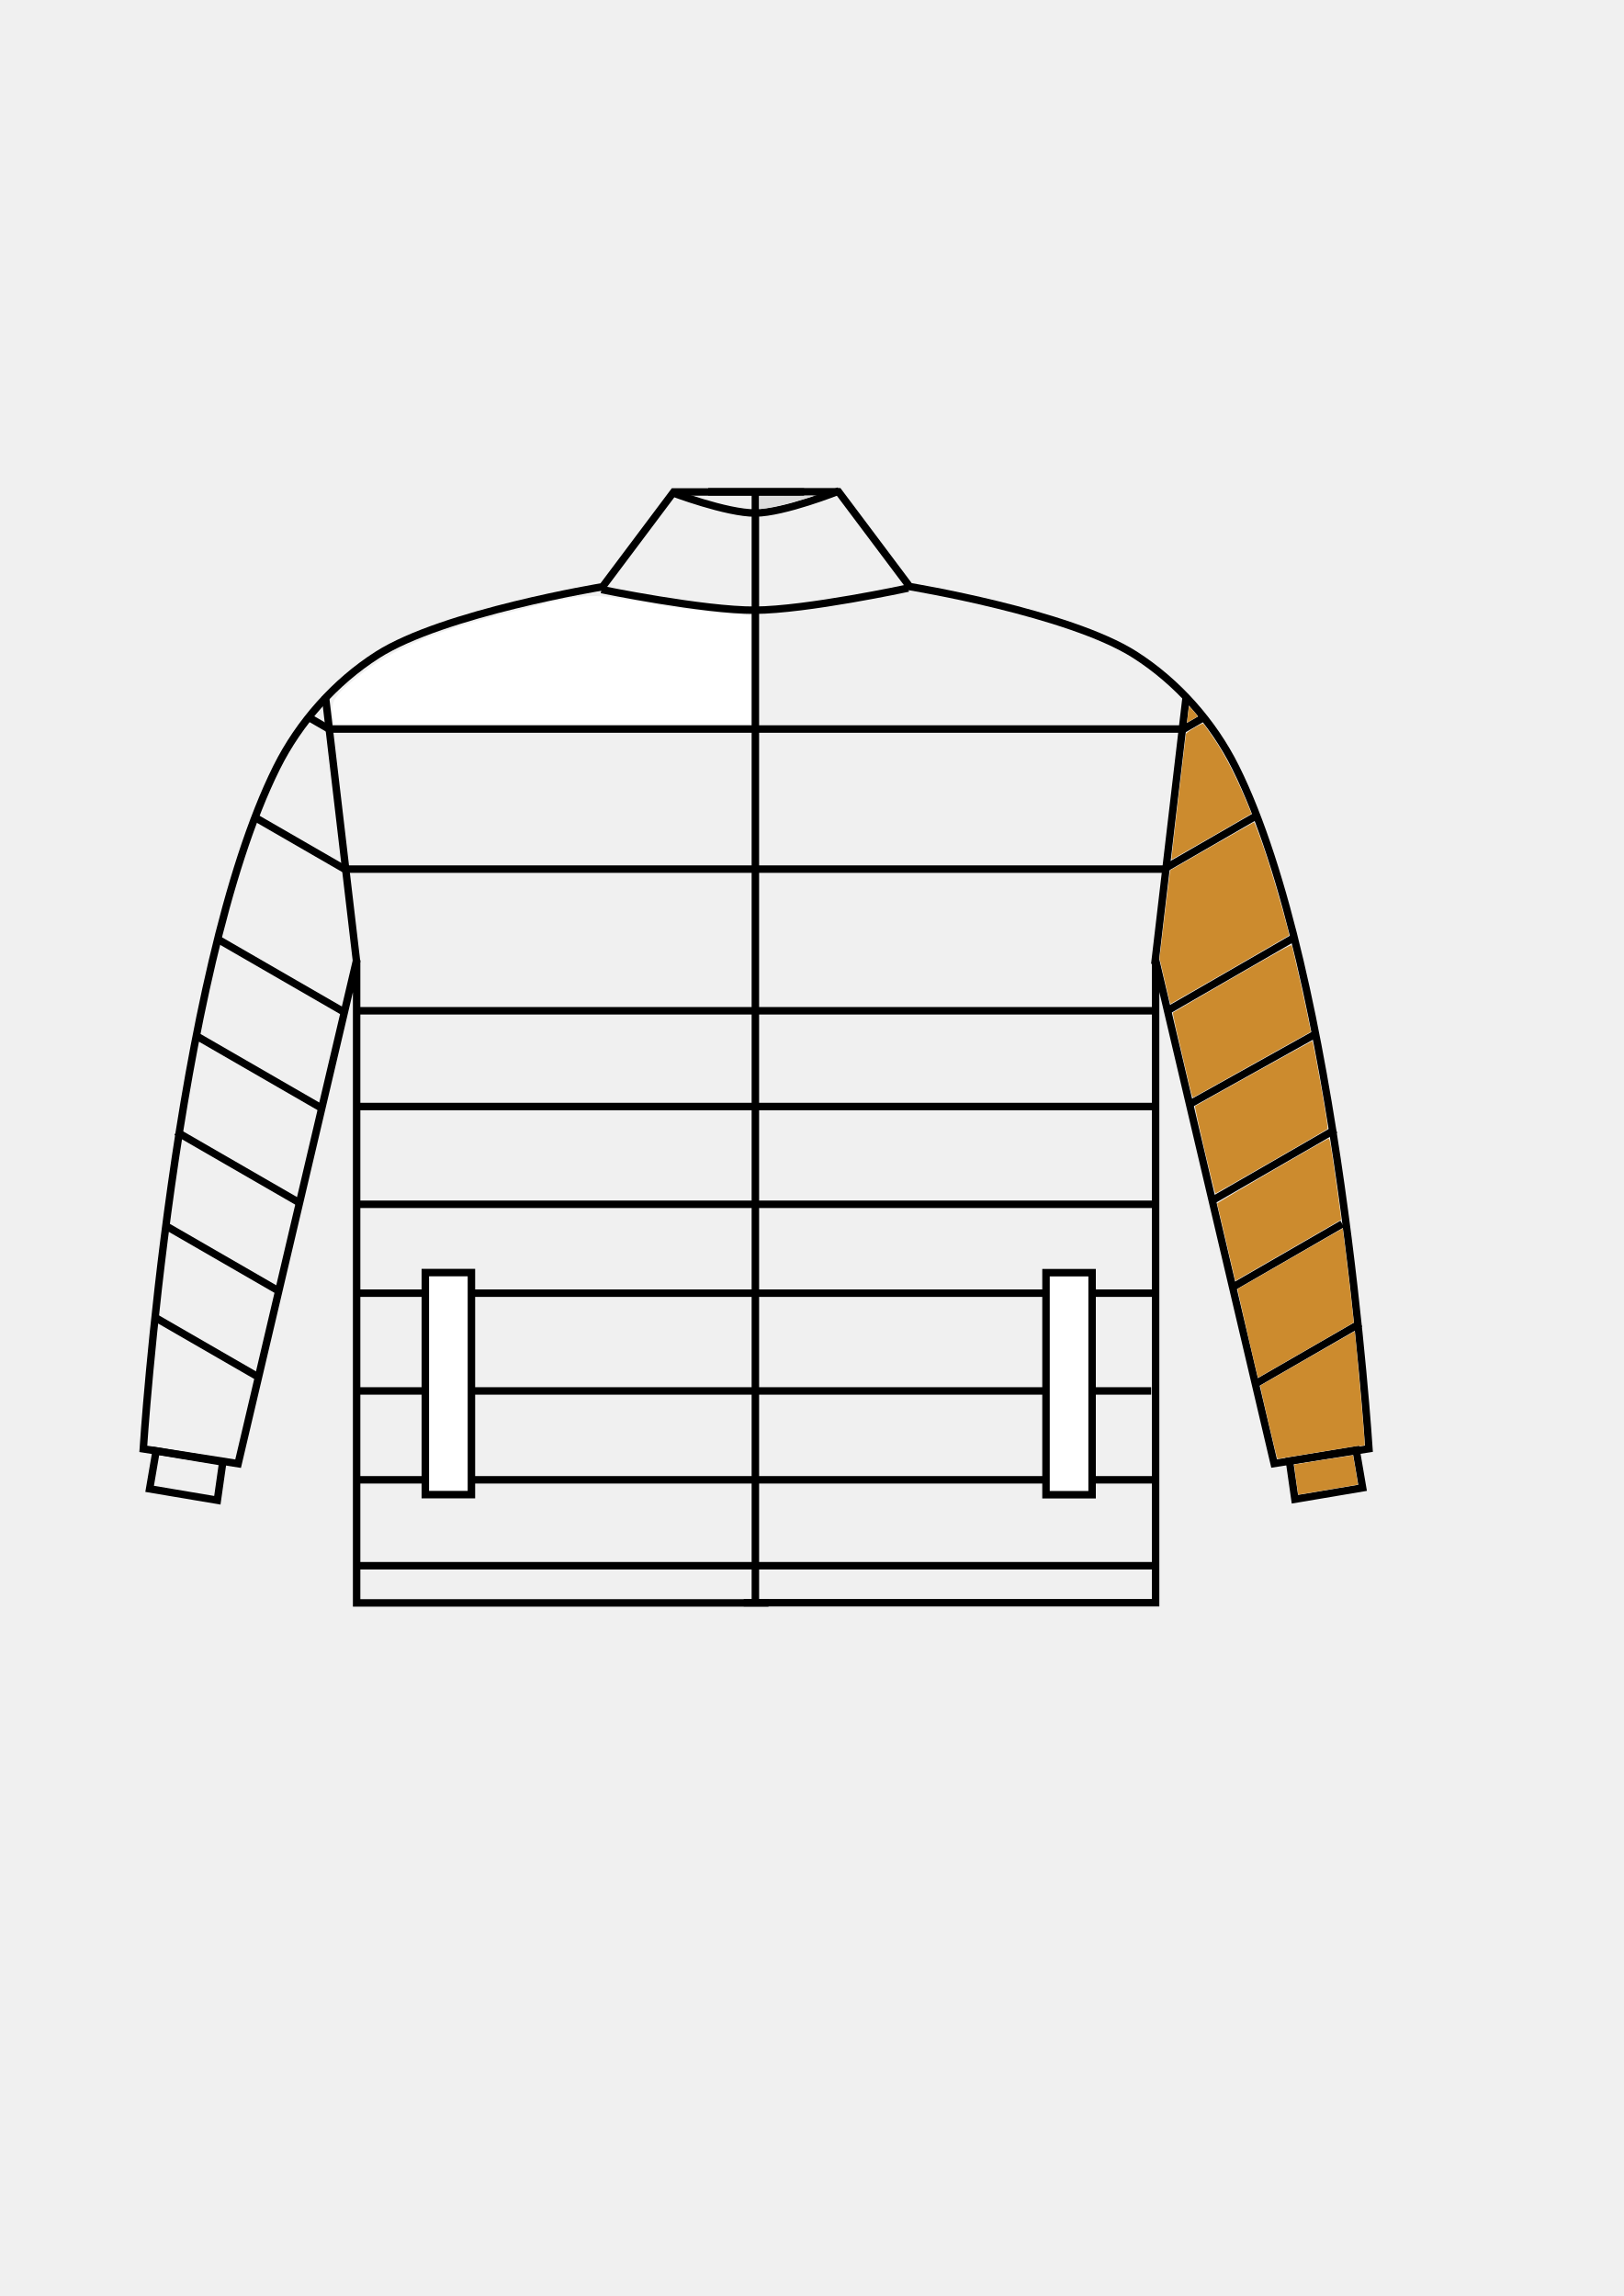
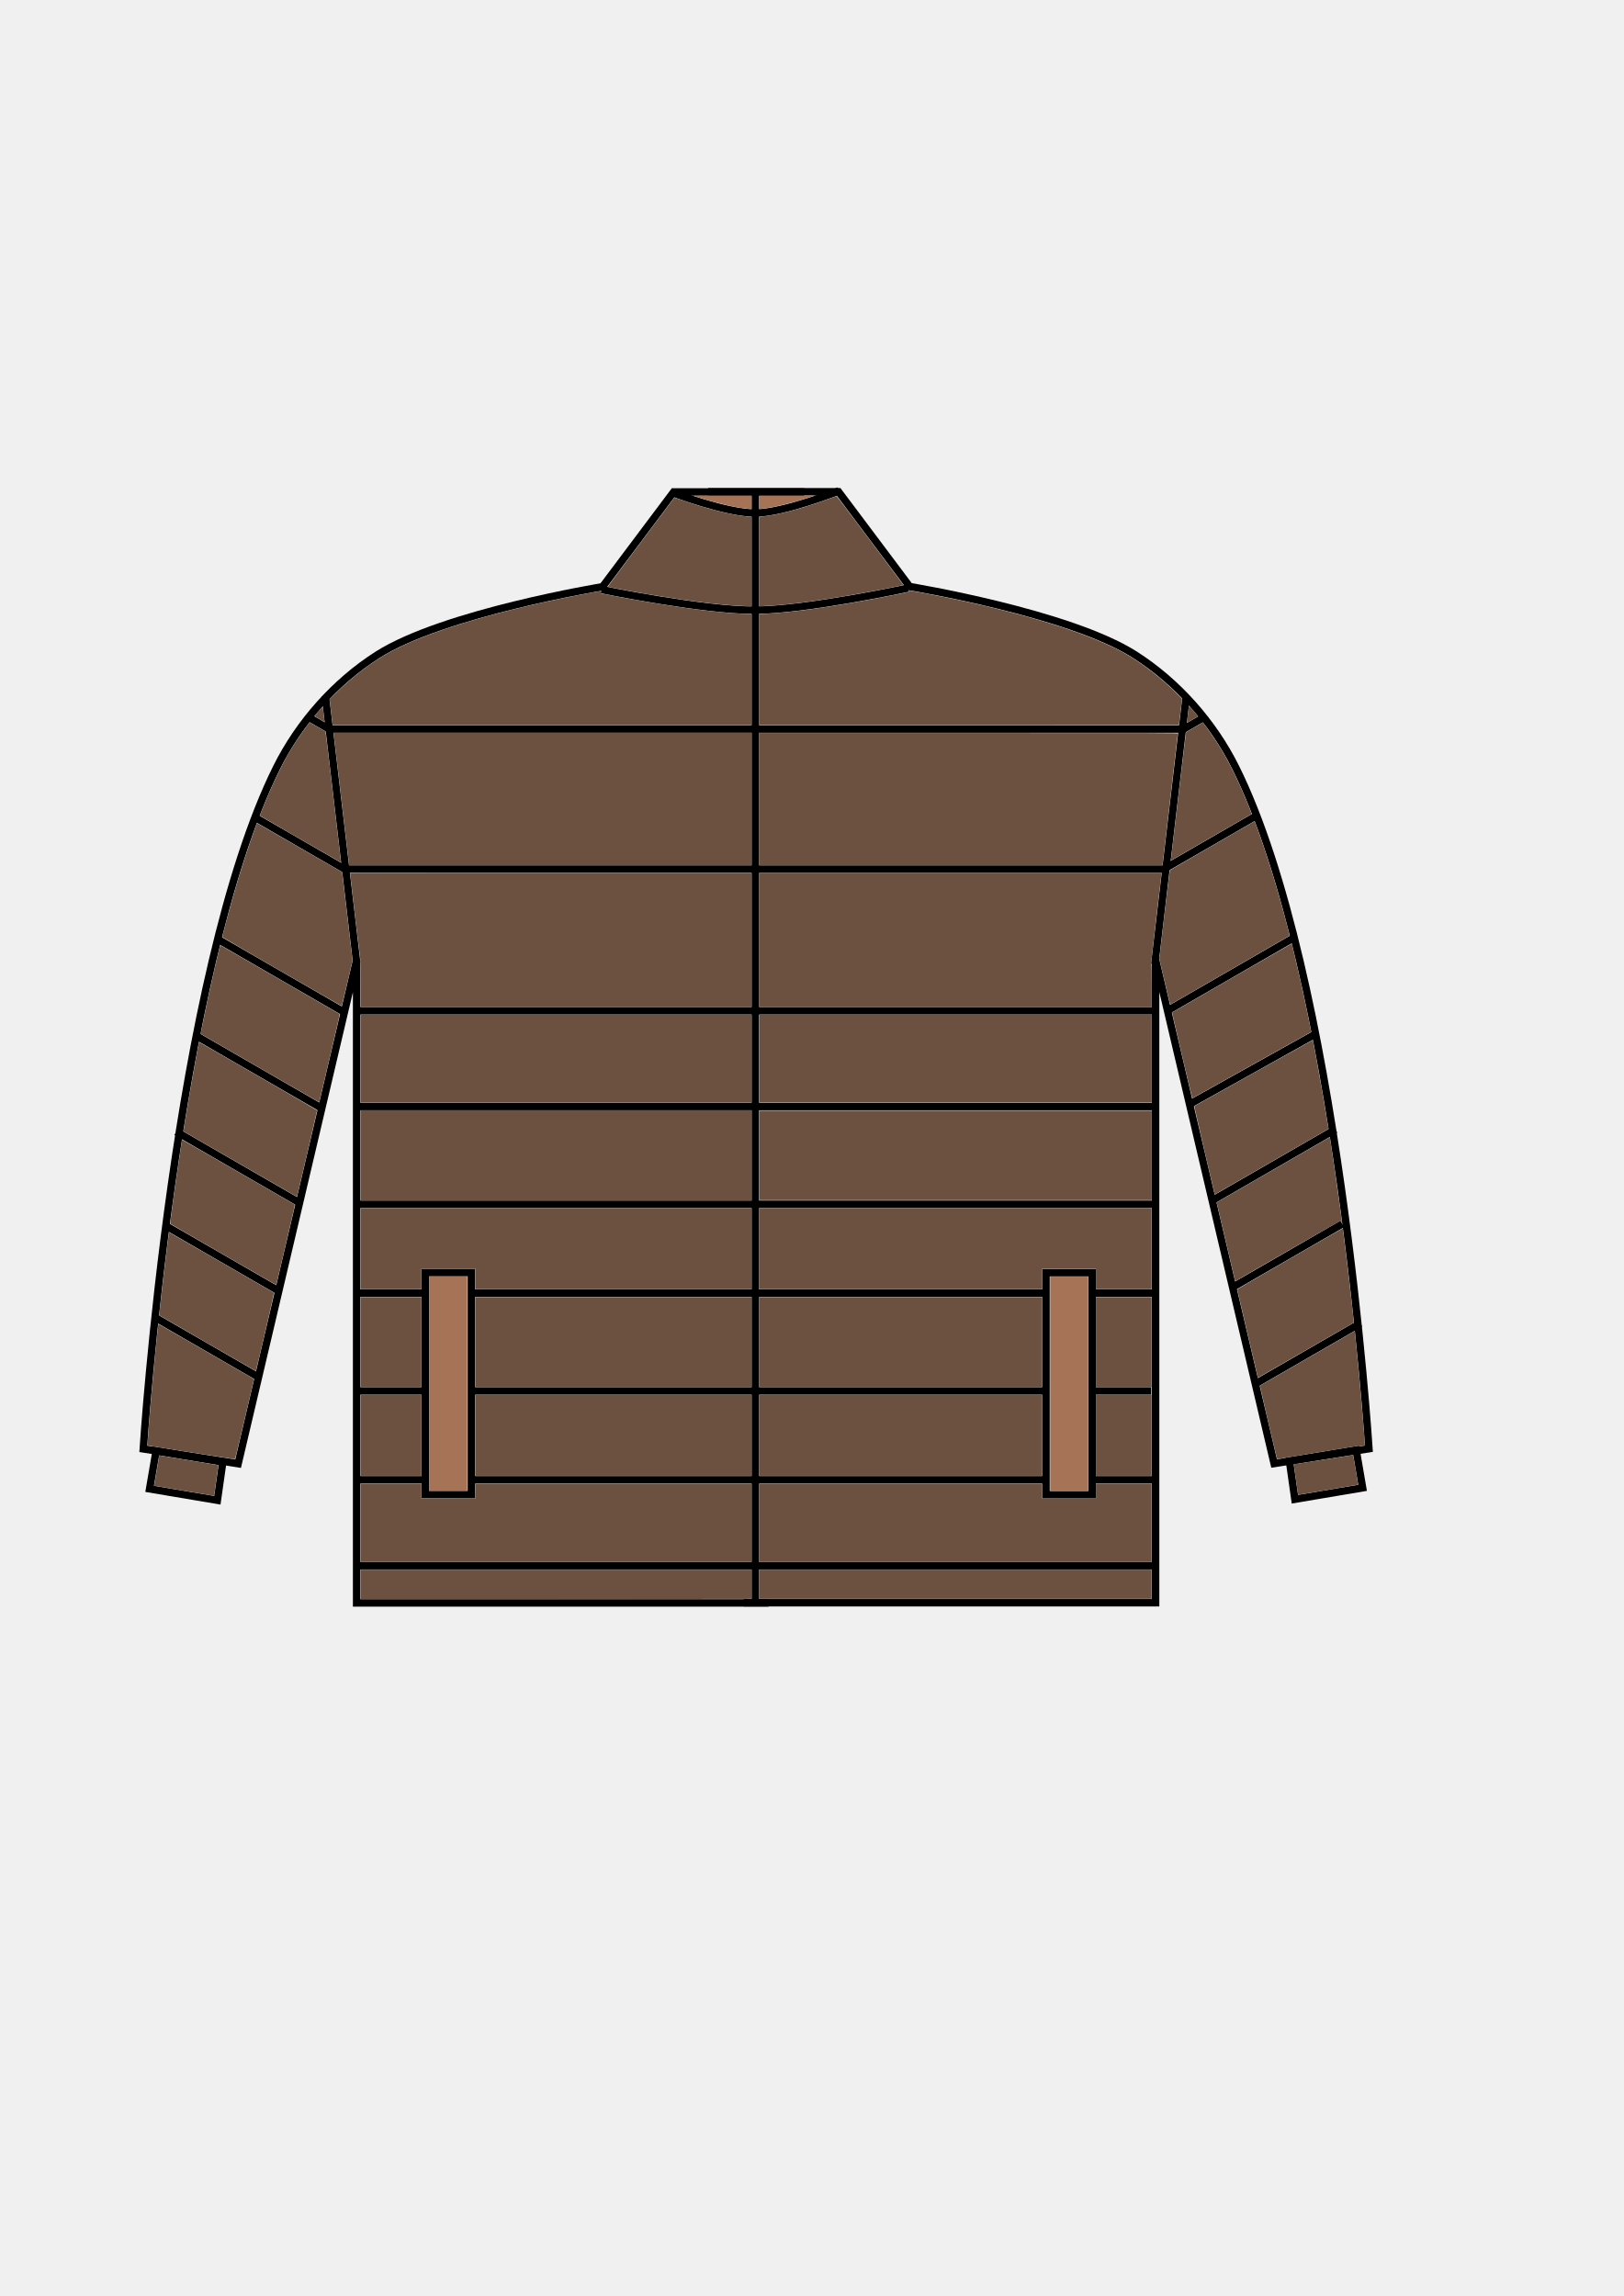
<svg xmlns="http://www.w3.org/2000/svg" width="210mm" height="297mm" viewBox="0 0 210 297" version="1.1" id="svg89691">
  <defs id="defs89688" />
  <g id="layer1">
    <path style="fill:none;stroke:#000000;stroke-width:0.965;stroke-linecap:butt;stroke-linejoin:miter;stroke-dasharray:none;stroke-opacity:1" d="M 91.591,63.615 H 108.453 l 9.197,12.263 c 0,0 20.571,3.363 29.125,8.814 5.493,3.501 10.129,8.731 13.03,14.563 13.332,26.805 17.245,88.142 17.245,88.142 l -12.263,1.916 -15.329,-65.148 v 83.16 H 96.19" id="path96955" />
    <path style="fill:none;stroke:#000000;stroke-width:0.965;stroke-linecap:butt;stroke-linejoin:miter;stroke-dasharray:none;stroke-opacity:1" d="M 103.992,63.638 H 87.13 l -9.197,12.263 c 0,0 -20.571,3.363 -29.125,8.814 -5.493,3.501 -10.129,8.731 -13.03,14.563 C 22.445,126.083 18.532,187.419 18.532,187.419 l 12.263,1.916 15.329,-65.148 v 83.16 h 53.268" id="path96955-6" />
    <path style="fill:none;stroke:#000000;stroke-width:0.965;stroke-linecap:butt;stroke-linejoin:miter;stroke-dasharray:none;stroke-opacity:1" d="m 20.191,187.685 -0.839,4.905 8.758,1.477 0.704,-4.945 z" id="path97004" />
    <path style="fill:none;stroke:#000000;stroke-width:0.965;stroke-linecap:butt;stroke-linejoin:miter;stroke-dasharray:none;stroke-opacity:1" d="m 175.392,187.552 0.839,4.905 -8.758,1.477 -0.704,-4.945 z" id="path97004-33" />
    <path style="fill:none;stroke:#000000;stroke-width:0.965;stroke-linecap:butt;stroke-linejoin:miter;stroke-dasharray:none;stroke-opacity:1" d="M 46.131,124.524 42.083,90.058" id="path1980" />
    <path style="fill:none;stroke:#000000;stroke-width:0.965;stroke-linecap:butt;stroke-linejoin:miter;stroke-dasharray:none;stroke-opacity:1" d="M 149.35,124.728 153.398,90.262" id="path1980-0" />
    <path style="fill:none;stroke:#000000;stroke-width:0.965;stroke-linecap:butt;stroke-linejoin:miter;stroke-dasharray:none;stroke-opacity:1" d="m 77.795,76.262 c 0,0 13.162,2.704 19.832,2.672 6.679,-0.032 19.832,-2.864 19.832,-2.864" id="path2618" />
    <path style="fill:none;stroke:#000000;stroke-width:0.965;stroke-linecap:butt;stroke-linejoin:miter;stroke-opacity:1;stroke-dasharray:none" d="m 155.419,92.965 -2.314,1.336 H 42.544 l -2.49,-1.438" id="path6252" />
    <path style="fill:none;stroke:#000000;stroke-width:0.965;stroke-linecap:butt;stroke-linejoin:miter;stroke-opacity:1;stroke-dasharray:none" d="m 32.653,105.547 11.912,6.877 H 150.53 l 11.729,-6.771" id="path6254" />
    <path style="fill:none;stroke:#000000;stroke-width:0.965;stroke-linecap:butt;stroke-linejoin:miter;stroke-opacity:1;stroke-dasharray:none" d="M 44.441,130.884 28.406,121.626" id="path6256" />
    <path style="fill:none;stroke:#000000;stroke-width:0.965;stroke-linecap:butt;stroke-linejoin:miter;stroke-opacity:1;stroke-dasharray:none" d="M 46.202,130.749 H 149.175" id="path6258" />
    <path style="fill:none;stroke:#000000;stroke-width:0.965;stroke-linecap:butt;stroke-linejoin:miter;stroke-opacity:1;stroke-dasharray:none" d="m 151.208,130.613 16.105,-9.298" id="path6260" />
    <path style="fill:none;stroke:#000000;stroke-width:0.965;stroke-linecap:butt;stroke-linejoin:miter;stroke-opacity:1;stroke-dasharray:none" d="m 25.293,133.937 16.115,9.304" id="path6262" />
    <path style="fill:none;stroke:#000000;stroke-width:0.965;stroke-linecap:butt;stroke-linejoin:miter;stroke-opacity:1;stroke-dasharray:none" d="M 46.179,143.135 H 149.266" id="path6264" />
    <path style="fill:none;stroke:#000000;stroke-width:0.965;stroke-linecap:butt;stroke-linejoin:miter;stroke-opacity:1;stroke-dasharray:none" d="m 153.674,142.943 16.479,-9.197" id="path6266" />
    <path style="fill:none;stroke:#000000;stroke-width:0.965;stroke-linecap:butt;stroke-linejoin:miter;stroke-opacity:1;stroke-dasharray:none" d="m 22.802,146.392 15.722,9.077" id="path6268" />
    <path style="fill:none;stroke:#000000;stroke-width:0.965;stroke-linecap:butt;stroke-linejoin:miter;stroke-opacity:1;stroke-dasharray:none" d="M 46.179,155.781 H 149.458" id="path6270" />
    <path style="fill:none;stroke:#000000;stroke-width:0.965;stroke-linecap:butt;stroke-linejoin:miter;stroke-opacity:1;stroke-dasharray:none" d="m 156.931,155.206 15.783,-9.112" id="path6272" />
    <path style="fill:none;stroke:#000000;stroke-width:0.965;stroke-linecap:butt;stroke-linejoin:miter;stroke-opacity:1;stroke-dasharray:none" d="m 21.269,158.464 14.716,8.496" id="path6326" />
    <path style="fill:none;stroke:#000000;stroke-width:0.965;stroke-linecap:butt;stroke-linejoin:miter;stroke-opacity:1;stroke-dasharray:none" d="M 46.37,167.278 H 149.266" id="path6328" />
    <path style="fill:none;stroke:#000000;stroke-width:0.965;stroke-linecap:butt;stroke-linejoin:miter;stroke-opacity:1;stroke-dasharray:none" d="m 159.422,166.512 14.18,-8.187" id="path6330" />
    <path style="fill:none;stroke:#000000;stroke-width:0.965;stroke-linecap:butt;stroke-linejoin:miter;stroke-opacity:1;stroke-dasharray:none" d="m 19.928,170.344 13.727,7.925" id="path6332" />
    <path style="fill:none;stroke:#000000;stroke-width:0.965;stroke-linecap:butt;stroke-linejoin:miter;stroke-opacity:1;stroke-dasharray:none" d="M 46.37,179.925 H 148.883" id="path6334" />
    <path style="fill:none;stroke:#000000;stroke-width:0.965;stroke-linecap:butt;stroke-linejoin:miter;stroke-opacity:1;stroke-dasharray:none" d="m 162.105,179.158 13.826,-7.982" id="path6336" />
    <path style="fill:none;stroke:#000000;stroke-width:0.965;stroke-linecap:butt;stroke-linejoin:miter;stroke-opacity:1;stroke-dasharray:none" d="M 45.987,191.421 H 149.841" id="path6340" />
    <path style="fill:none;stroke:#000000;stroke-width:0.965;stroke-linecap:butt;stroke-linejoin:miter;stroke-opacity:1;stroke-dasharray:none" d="M 45.795,202.535 H 149.65" id="path6342" />
    <path style="fill:none;stroke:#000000;stroke-width:0.965;stroke-linecap:butt;stroke-linejoin:miter;stroke-dasharray:none;stroke-opacity:1" d="m 86.863,63.691 c 0,0 7.113,2.703 10.832,2.672 3.734,-0.031 10.832,-2.864 10.832,-2.864" id="path2618-1" />
    <rect style="fill:#ffffff;fill-opacity:1;stroke:#000000;stroke-width:0.965;stroke-dasharray:none;stroke-opacity:1" id="rect12981" width="5.962" height="28.724" x="55.009" y="164.614" />
    <rect style="fill:#ffffff;fill-opacity:1;stroke:#000000;stroke-width:0.965;stroke-dasharray:none;stroke-opacity:1" id="rect12981-4" width="5.962" height="28.724" x="135.284" y="164.627" />
    <path style="fill:none;stroke:#000000;stroke-width:0.965;stroke-linecap:butt;stroke-linejoin:miter;stroke-dasharray:none;stroke-opacity:1" d="M 97.695,63.634 V 207.301" id="path13213" />
    <path style="fill:#ffffff;fill-opacity:1;stroke:none;stroke-width:5.283;stroke-dasharray:none;stroke-opacity:1" d="m 162.57,348.705 c -0.804,-6.293 1.768,-9.731 14.861,-19.868 15.256,-11.81 35.565,-20.291 68.8,-28.727 41.318,-10.488 40.08,-10.39 68.89,-5.473 13.892,2.371 31.286,4.764 38.655,5.317 l 13.398,1.006 v 26.588 26.588 H 265.218 163.263 Z" id="path15464" transform="scale(0.2645833)" />
-     <path style="fill:#dcdcdc;fill-opacity:1;stroke:none;stroke-width:0.66;stroke-dasharray:none;stroke-opacity:1" d="m 371.065,245.7 v -3.181 l 9.913,-5.1e-4 c 5.452,-2.9e-4 11.461,-0.052 13.353,-0.116 1.892,-0.063 3.397,-0.067 3.344,-0.009 -0.16,0.177 -6.721,2.218 -10.561,3.286 -5.248,1.46 -10.899,2.621 -15.006,3.084 l -1.041,0.117 z" id="path17104" transform="scale(0.2645833)" />
-     <path style="fill:#cc8b2e;fill-opacity:1;stroke:none;stroke-width:0.66;stroke-dasharray:none;stroke-opacity:1" d="m 620.053,695.374 c -2.313,-9.833 -4.145,-17.901 -4.07,-17.928 0.075,-0.027 10.483,-6.026 23.13,-13.332 12.646,-7.306 23.021,-13.258 23.055,-13.227 0.317,0.289 4.908,51.95 4.916,55.32 0.001,0.439 -0.075,0.479 -1.221,0.653 -0.844,0.128 -1.26,0.127 -1.344,-0.004 -0.081,-0.125 -6.823,0.928 -19.916,3.109 -10.887,1.814 -19.917,3.295 -20.069,3.292 -0.215,-0.004 -1.193,-3.907 -4.481,-17.884 z" id="path19154" transform="scale(0.2645833)" />
-     <path style="fill:#cc8b2e;fill-opacity:1;stroke:none;stroke-width:0.66;stroke-dasharray:none;stroke-opacity:1" d="m 634.585,730.567 c -0.147,-0.476 -2.072,-14.486 -2,-14.558 0.091,-0.091 28.748,-4.59 28.8,-4.521 0.074,0.098 2.456,14.302 2.405,14.338 -0.03,0.021 -4.821,0.837 -10.646,1.813 -5.825,0.976 -12.37,2.08 -14.543,2.454 -2.755,0.474 -3.971,0.618 -4.015,0.475 z" id="path19156" transform="scale(0.2645833)" />
-     <path style="fill:#cc8b2e;fill-opacity:1;stroke:none;stroke-width:0.66;stroke-dasharray:none;stroke-opacity:1" d="m 614.776,672.915 c -1.182,-4.526 -9.997,-42.669 -9.872,-42.717 0.094,-0.036 11.699,-6.727 25.789,-14.87 14.09,-8.143 25.637,-14.759 25.659,-14.702 0.092,0.233 2.451,19.499 3.305,26.989 0.973,8.533 2.123,18.905 2.1,18.941 -0.008,0.012 -10.076,5.827 -22.374,12.923 -12.298,7.096 -22.826,13.172 -23.396,13.504 l -1.036,0.603 z" id="path19158" transform="scale(0.2645833)" />
-     <path style="fill:#cc8b2e;fill-opacity:1;stroke:none;stroke-width:1.321;stroke-dasharray:none;stroke-opacity:1" d="m 603.807,626.087 c 0,-0.248 -8.669,-37.196 -8.845,-37.697 -0.124,-0.353 53.23,-31.436 54.443,-31.718 0.4,-0.093 0.702,1.023 1.338,4.95 1.35,8.332 4.994,34.553 4.823,34.704 -0.087,0.077 -11.402,6.617 -25.144,14.534 -13.742,7.917 -25.352,14.623 -25.8,14.904 -0.448,0.281 -0.815,0.426 -0.815,0.323 z" id="path19162" transform="scale(0.2645833)" />
-     <path style="fill:#cc8b2e;fill-opacity:1;stroke:none;stroke-width:1.321;stroke-dasharray:none;stroke-opacity:1" d="m 588.84,562.295 c -2.745,-11.679 -4.859,-21.349 -4.698,-21.489 0.507,-0.441 57.003,-31.87 57.289,-31.87 0.287,0 1.841,8.082 4.735,24.623 2.459,14.054 3.048,18.111 2.68,18.446 -0.5,0.455 -54.466,31.525 -54.756,31.525 -0.142,0 -2.505,-9.555 -5.25,-21.234 z" id="path19164" transform="scale(0.2645833)" />
-     <path style="fill:#cc8b2e;fill-opacity:1;stroke:none;stroke-width:1.321;stroke-dasharray:none;stroke-opacity:1" d="m 581.39,530.59 c -6.199,-26.105 -8.275,-35.269 -8.044,-35.507 0.147,-0.151 13.212,-7.753 29.033,-16.893 23.862,-13.785 28.811,-16.516 29.03,-16.02 0.604,1.371 8.093,35.041 9.118,40.998 l 0.223,1.293 -28.158,15.701 c -15.487,8.636 -28.508,15.924 -28.936,16.196 -0.769,0.489 -0.797,0.418 -2.266,-5.769 z" id="path19166" transform="scale(0.2645833)" />
-     <path style="fill:#cc8b2e;fill-opacity:1;stroke:none;stroke-width:1.321;stroke-dasharray:none;stroke-opacity:1" d="m 571.064,486.757 c -0.524,-2.241 -1.697,-7.251 -2.606,-11.135 l -1.653,-7.061 2.545,-21.491 c 1.4,-11.82 2.596,-21.531 2.659,-21.579 0.475,-0.366 40.68,-23.43 40.94,-23.486 0.407,-0.087 4.191,10.346 7.328,20.207 3.629,11.404 10.202,34.825 9.868,35.159 -0.206,0.206 -57.841,33.459 -57.992,33.459 -0.075,0 -0.565,-1.833 -1.089,-4.074 z" id="path19168" transform="scale(0.2645833)" />
-     <path style="fill:#cc8b2e;fill-opacity:1;stroke:none;stroke-width:1.321;stroke-dasharray:none;stroke-opacity:1" d="m 572.666,419.598 c 0,-0.798 6.857,-59.782 7.065,-60.777 0.189,-0.904 8.006,-5.521 8.484,-5.011 0.733,0.781 5.149,7.133 7.15,10.285 4.732,7.455 9.696,17.433 14.548,29.243 l 1.824,4.439 -0.797,0.501 c -1.567,0.985 -37.98,21.942 -38.126,21.942 -0.082,0 -0.148,-0.28 -0.148,-0.622 z" id="path19170" transform="scale(0.2645833)" />
-     <path style="fill:#cc8b2e;fill-opacity:1;stroke:none;stroke-width:0.465;stroke-dasharray:none;stroke-opacity:1" d="m 580.301,353.011 c 0.002,-0.397 0.89,-7.726 0.943,-7.778 0.057,-0.057 4.275,4.827 4.277,4.952 9.8e-4,0.065 -4.737,2.858 -5.119,3.018 -0.056,0.023 -0.101,-0.063 -0.101,-0.191 z" id="path19898" transform="scale(0.2645833)" />
+     <path style="fill:#6c5141;fill-opacity:1;stroke:none;stroke-width:0.228;stroke-dasharray:none;stroke-opacity:1" d="m 634.459,730.268 c -0.042,-0.301 -0.519,-3.654 -1.061,-7.452 -0.541,-3.798 -0.981,-6.909 -0.977,-6.914 0.024,-0.029 28.983,-4.529 29.005,-4.507 0.056,0.056 2.486,14.419 2.446,14.459 -0.036,0.036 -29.078,4.958 -29.266,4.96 -0.043,4.4e-4 -0.103,-0.22 -0.148,-0.546 z" id="path23995" transform="scale(0.2645833)" />
+     <path style="fill:#6c5141;fill-opacity:1;stroke:none;stroke-width:0.322;stroke-dasharray:none;stroke-opacity:1" d="m 620.021,695.451 c -2.318,-9.852 -4.185,-17.941 -4.149,-17.974 0.115,-0.106 46.348,-26.776 46.369,-26.749 0.047,0.059 1.525,15.164 2.163,22.105 1.135,12.345 2.743,32.001 2.743,33.532 v 0.341 l -1.003,0.151 c -0.552,0.083 -1.148,0.174 -1.326,0.203 -0.263,0.043 -0.322,0.025 -0.322,-0.095 0,-0.081 -0.052,-0.167 -0.116,-0.191 -0.064,-0.024 -8.226,1.312 -18.138,2.97 -19.131,3.2 -21.654,3.617 -21.87,3.619 -0.109,7e-4 -0.989,-3.62 -4.351,-17.912 z" id="path24861" transform="scale(0.2645833)" />
+     <path style="fill:#6c5141;fill-opacity:1;stroke:none;stroke-width:0.456;stroke-dasharray:none;stroke-opacity:1" d="m 614.867,673.389 c -0.068,-0.184 -10.023,-42.536 -10.081,-42.885 -0.033,-0.196 4.444,-2.827 25.768,-15.142 14.194,-8.197 25.819,-14.867 25.834,-14.822 0.063,0.195 1.972,15.672 2.724,22.078 1.263,10.764 2.722,23.952 2.655,23.993 -1.202,0.724 -46.704,26.934 -46.759,26.934 -0.045,0 -0.108,-0.07 -0.14,-0.156 z" id="path24863" transform="scale(0.2645833)" />
+     <path style="fill:#6c5141;fill-opacity:1;stroke:none;stroke-width:0.456;stroke-dasharray:none;stroke-opacity:1" d="m 603.728,626.088 c -0.048,-0.19 -2.092,-8.864 -4.542,-19.277 l -4.455,-18.933 3.945,-2.276 c 2.17,-1.252 14.603,-8.431 27.628,-15.953 13.025,-7.522 23.692,-13.668 23.703,-13.659 0.136,0.116 3.573,23.599 4.977,34.01 0.315,2.337 0.683,5.06 0.818,6.051 0.134,0.991 0.22,1.826 0.191,1.855 -0.029,0.029 -0.172,-0.18 -0.317,-0.465 -0.145,-0.285 -0.337,-0.546 -0.426,-0.58 -0.119,-0.046 -49.475,28.31 -51.157,29.391 -0.261,0.168 -0.284,0.157 -0.365,-0.166 z" id="path24865" transform="scale(0.2645833)" />
+     <path style="fill:#6c5141;fill-opacity:1;stroke:none;stroke-width:0.456;stroke-dasharray:none;stroke-opacity:1" d="m 593.762,583.72 c -0.38,-1.251 -10.057,-42.837 -9.984,-42.906 0.175,-0.165 57.753,-32.265 57.859,-32.256 0.128,0.011 0.072,-0.259 1.488,7.27 1.912,10.166 4.201,23.342 6.094,35.078 l 0.165,1.023 -27.721,16.005 c -15.246,8.802 -27.746,16.005 -27.777,16.005 -0.031,0 -0.086,-0.098 -0.123,-0.219 z" id="path24867" transform="scale(0.2645833)" />
+     <path style="fill:#6c5141;fill-opacity:1;stroke:none;stroke-width:0.456;stroke-dasharray:none;stroke-opacity:1" d="m 577.823,516.019 c -2.709,-11.514 -4.901,-20.957 -4.872,-20.986 0.18,-0.175 58.38,-33.708 58.425,-33.663 0.122,0.122 2.797,11.438 4.601,19.466 1.707,7.595 5.031,23.58 4.925,23.686 -0.064,0.064 -57.857,32.317 -58.018,32.379 -0.087,0.034 -1.913,-7.501 -5.062,-20.882 z" id="path24869" transform="scale(0.2645833)" />
+     <path style="fill:#6c5141;fill-opacity:1;stroke:none;stroke-width:0.456;stroke-dasharray:none;stroke-opacity:1" d="m 569.338,479.954 -2.644,-11.235 2.519,-21.53 c 1.995,-17.051 2.56,-21.572 2.717,-21.734 0.109,-0.112 8.803,-5.168 19.32,-11.235 10.517,-6.067 19.776,-11.411 20.576,-11.875 l 1.455,-0.845 0.842,2.269 c 5.206,14.029 10.534,31.375 15.36,50.007 0.516,1.992 0.898,3.657 0.849,3.701 -0.049,0.043 -13.08,7.572 -28.958,16.731 -15.878,9.159 -28.987,16.726 -29.13,16.816 -0.258,0.161 -0.294,0.025 -2.905,-11.071 z" id="path24871" transform="scale(0.2645833)" />
+     <path style="fill:#6c5141;fill-opacity:1;stroke:none;stroke-width:0.456;stroke-dasharray:none;stroke-opacity:1" d="m 572.382,420.261 c 0.038,-0.261 1.698,-14.362 3.688,-31.336 1.99,-16.974 3.661,-30.899 3.713,-30.944 0.052,-0.045 1.915,-1.13 4.14,-2.41 l 4.046,-2.328 0.266,0.33 c 1.89,2.341 6.405,8.921 8.515,12.409 4.72,7.803 9.093,16.86 13.88,28.747 1.135,2.819 1.259,3.2 1.075,3.302 -0.115,0.063 -8.897,5.13 -19.517,11.259 -10.62,6.129 -19.436,11.212 -19.592,11.294 -0.276,0.146 -0.282,0.137 -0.214,-0.324 z" id="path24873" transform="scale(0.2645833)" />
+     <path style="fill:#6c5141;fill-opacity:1;stroke:none;stroke-width:0.228;stroke-dasharray:none;stroke-opacity:1" d="m 580.221,353.28 c 0,-0.057 0.928,-7.981 0.953,-8.139 0.02,-0.128 1.428,1.453 3.564,4.003 0.783,0.934 0.9,1.101 0.808,1.151 -0.059,0.032 -1.267,0.729 -2.685,1.548 -1.418,0.819 -2.592,1.489 -2.609,1.489 -0.017,0 -0.031,-0.023 -0.031,-0.051 z" id="path24875" transform="scale(0.2645833)" />
+     <path style="fill:#6c5141;fill-opacity:1;stroke:none;stroke-width:0.456;stroke-dasharray:none;stroke-opacity:1" d="m 371.109,774.524 v -7.123 h 95.917 95.917 v 7.123 7.123 h -95.917 -95.917 z" id="path24877" transform="scale(0.2645833)" />
+     <path style="fill:#6c5141;fill-opacity:1;stroke:none;stroke-width:0.456;stroke-dasharray:none;stroke-opacity:1" d="m 371.109,744.53 v -19.121 h 69.173 69.173 v 3.624 3.624 h 13.122 13.122 v -3.624 -3.624 h 13.622 13.622 v 19.121 19.121 h -95.917 -95.917 z" id="path24879" transform="scale(0.2645833)" />
+     <path style="fill:#6c5141;fill-opacity:1;stroke:none;stroke-width:0.456;stroke-dasharray:none;stroke-opacity:1" d="m 371.109,701.727 v -19.808 h 69.173 69.173 v 19.808 19.808 h -69.173 -69.173 z" id="path24881" transform="scale(0.2645833)" />
+     <path style="fill:#6c5141;fill-opacity:1;stroke:none;stroke-width:0.456;stroke-dasharray:none;stroke-opacity:1" d="m 535.699,701.727 v -19.808 h 13.56 13.56 v -1.875 -1.875 H 549.259 535.699 v -21.995 -21.995 h 13.622 13.622 v 43.678 43.678 H 549.321 535.699 Z" id="path24883" transform="scale(0.2645833)" />
+     <path style="fill:#6c5141;fill-opacity:1;stroke:none;stroke-width:0.456;stroke-dasharray:none;stroke-opacity:1" d="m 371.109,656.174 v -21.995 h 69.173 69.173 v 21.995 21.995 h -69.173 -69.173 z" id="path24885" transform="scale(0.2645833)" />
+     <path style="fill:#6c5141;fill-opacity:1;stroke:none;stroke-width:0.456;stroke-dasharray:none;stroke-opacity:1" d="m 371.109,610.496 v -19.808 h 95.917 95.917 V 610.496 630.304 H 549.321 535.699 v -4.999 -4.999 h -13.122 -13.122 v 4.999 4.999 h -69.173 -69.173 z" id="path24887" transform="scale(0.2645833)" />
+     <path style="fill:#6c5141;fill-opacity:1;stroke:none;stroke-width:0.456;stroke-dasharray:none;stroke-opacity:1" d="m 371.109,274.505 c 0,-20.745 0.011,-21.87 0.219,-21.872 0.58,-0.003 3.802,-0.408 5.53,-0.695 7.384,-1.226 17.88,-4.222 28.744,-8.203 1.684,-0.617 3.15,-1.149 3.258,-1.181 0.143,-0.043 4.655,5.886 16.465,21.632 8.948,11.93 16.269,21.737 16.269,21.792 0,0.1 -4.11,0.959 -10.326,2.16 -19.554,3.777 -37.174,6.477 -49.661,7.609 -3.48,0.316 -8.222,0.628 -9.522,0.628 h -0.976 z" id="path24899" transform="scale(0.2645833)" />
+     <path style="fill:#6c5141;fill-opacity:1;stroke:none;stroke-width:0.456;stroke-dasharray:none;stroke-opacity:1" d="m 364.609,296.368 c -12.656,-0.432 -33.048,-3.098 -56.799,-7.429 -6.018,-1.097 -10.323,-1.924 -10.598,-2.037 -0.189,-0.077 2.384,-3.571 16.035,-21.773 8.943,-11.925 16.303,-21.724 16.355,-21.777 0.052,-0.052 1.075,0.248 2.274,0.669 13.725,4.813 26.612,8.038 34.204,8.56 l 1.281,0.088 v 21.915 c 0,12.053 -0.014,21.906 -0.031,21.895 -0.017,-0.011 -1.241,-0.061 -2.719,-0.112 z" id="path24901" transform="scale(0.2645833)" />
+     <path style="fill:#6c5141;fill-opacity:1;stroke:none;stroke-width:0.456;stroke-dasharray:none;stroke-opacity:1" d="m 162.596,354.206 c -0.034,-0.155 -0.379,-3.008 -0.767,-6.34 l -0.706,-6.059 2.735,-2.69 c 8.241,-8.104 17.656,-15.305 26.102,-19.963 15.994,-8.821 43.355,-17.648 78.146,-25.209 7.785,-1.692 22.334,-4.538 25.019,-4.894 l 0.647,-0.086 -0.087,0.58 c -0.048,0.319 -0.045,0.58 0.005,0.58 0.051,0 2.284,0.423 4.964,0.94 25.868,4.989 49.16,8.281 63.208,8.933 1.615,0.075 3.513,0.167 4.218,0.205 l 1.281,0.069 v 27.107 27.107 H 265.009 162.658 Z" id="path24903" transform="scale(0.2645833)" />
+     <path style="fill:#6c5141;fill-opacity:1;stroke:none;stroke-width:0.456;stroke-dasharray:none;stroke-opacity:1" d="m 170.603,422.442 c -0.042,-0.292 -1.734,-14.675 -3.759,-31.962 -2.025,-17.287 -3.709,-31.614 -3.741,-31.837 l -0.059,-0.406 h 102.158 102.158 v 32.368 32.368 H 269.02 170.68 Z" id="path24905" transform="scale(0.2645833)" />
+     <path style="fill:#6c5141;fill-opacity:1;stroke:none;stroke-width:0.456;stroke-dasharray:none;stroke-opacity:1" d="m 176.275,480.897 c 0,-6.877 -0.047,-11.523 -0.117,-11.654 -0.093,-0.172 -5.011,-41.655 -5.008,-42.239 7.1e-4,-0.125 19.706,-0.156 98.105,-0.156 h 98.104 v 32.743 32.743 h -95.542 -95.542 z" id="path24907" transform="scale(0.2645833)" />
+     <path style="fill:#6c5141;fill-opacity:1;stroke:none;stroke-width:0.456;stroke-dasharray:none;stroke-opacity:1" d="m 176.275,517.578 v -21.495 h 95.542 95.542 v 21.495 21.495 h -95.542 -95.542 z" id="path24909" transform="scale(0.2645833)" />
+     <path style="fill:#6c5141;fill-opacity:1;stroke:none;stroke-width:0.456;stroke-dasharray:none;stroke-opacity:1" d="M 176.275,564.881 V 542.823 h 95.542 95.542 v 22.058 22.058 h -95.542 -95.542 z" id="path24911" transform="scale(0.2645833)" />
+     <path style="fill:#6c5141;fill-opacity:1;stroke:none;stroke-width:0.456;stroke-dasharray:none;stroke-opacity:1" d="m 176.275,610.496 v -19.808 h 95.542 95.542 v 19.808 19.808 h -67.486 -67.486 v -4.999 -4.999 h -13.185 -13.185 v 4.999 4.999 h -14.872 -14.872 z" id="path24913" transform="scale(0.2645833)" />
+     <path style="fill:#6c5141;fill-opacity:1;stroke:none;stroke-width:0.456;stroke-dasharray:none;stroke-opacity:1" d="m 232.388,656.174 v -21.995 h 67.486 67.486 v 21.995 21.995 h -67.486 -67.486 z" id="path24915" transform="scale(0.2645833)" />
+     <path style="fill:#6c5141;fill-opacity:1;stroke:none;stroke-width:0.456;stroke-dasharray:none;stroke-opacity:1" d="m 176.275,656.174 v -21.995 h 14.872 14.872 v 21.995 21.995 h -14.872 -14.872 z" id="path24917" transform="scale(0.2645833)" />
+     <path style="fill:#6c5141;fill-opacity:1;stroke:none;stroke-width:0.456;stroke-dasharray:none;stroke-opacity:1" d="m 176.275,701.727 v -19.808 h 14.872 14.872 v 19.808 19.808 h -14.872 -14.872 z" id="path24919" transform="scale(0.2645833)" />
+     <path style="fill:#6c5141;fill-opacity:1;stroke:none;stroke-width:0.456;stroke-dasharray:none;stroke-opacity:1" d="m 232.388,701.727 v -19.808 h 67.486 67.486 v 19.808 19.808 h -67.486 -67.486 z" id="path24921" transform="scale(0.2645833)" />
+     <path style="fill:#6c5141;fill-opacity:1;stroke:none;stroke-width:0.456;stroke-dasharray:none;stroke-opacity:1" d="m 176.275,744.53 v -19.121 h 14.872 14.872 v 3.625 3.625 l 13.153,-0.032 13.153,-0.032 0.033,-3.593 0.033,-3.593 h 67.484 67.484 v 19.121 19.121 h -95.542 -95.542 z" id="path24923" transform="scale(0.2645833)" />
+     <path style="fill:#6c5141;fill-opacity:1;stroke:none;stroke-width:0.456;stroke-dasharray:none;stroke-opacity:1" d="m 176.275,774.586 v -7.186 h 95.542 95.542 v 7.104 7.104 l -2.906,0.082 c -1.598,0.045 -44.592,0.082 -95.542,0.082 l -92.637,2.9e-4 z" id="path24925" transform="scale(0.2645833)" />
+     <path style="fill:#6c5141;fill-opacity:1;stroke:none;stroke-width:0.912;stroke-dasharray:none;stroke-opacity:1" d="m 371.297,564.881 v -21.87 h 95.855 95.855 v 21.87 21.87 h -95.855 -95.855 z" id="path24929" transform="scale(0.2645833)" />
+     <path style="fill:#6c5141;fill-opacity:1;stroke:none;stroke-width:0.912;stroke-dasharray:none;stroke-opacity:1" d="m 371.297,517.516 v -21.495 h 95.855 95.855 v 21.495 21.495 h -95.855 -95.855 z" id="path24931" transform="scale(0.2645833)" />
+     <path style="fill:#6c5141;fill-opacity:1;stroke:none;stroke-width:0.645;stroke-dasharray:none;stroke-opacity:1" d="m 371.064,459.522 v -32.785 h 98.378 98.378 l -0.099,0.663 c -0.054,0.365 -1.235,10.36 -2.624,22.212 -1.893,16.152 -2.472,21.567 -2.31,21.621 0.167,0.056 0.216,2.465 0.216,10.573 v 10.501 h -95.969 -95.969 z" id="path24935" transform="scale(0.2645833)" />
+     <path style="fill:#6c5141;fill-opacity:1;stroke:none;stroke-width:0.645;stroke-dasharray:none;stroke-opacity:1" d="m 371.064,390.682 v -32.343 h 102.332 c 97.339,0 102.332,0.015 102.337,0.309 0.003,0.17 -1.685,14.725 -3.751,32.343 l -3.756,32.034 H 469.646 371.064 Z" id="path24937" transform="scale(0.2645833)" />
+     <path style="fill:#6c5141;fill-opacity:1;stroke:none;stroke-width:0.645;stroke-dasharray:none;stroke-opacity:1" d="m 371.064,327.345 v -27.106 l 2.607,-0.122 c 12.386,-0.579 30.802,-3.096 53.243,-7.275 4.341,-0.809 13.304,-2.575 16.674,-3.287 0.726,-0.153 0.842,-0.233 0.764,-0.529 -0.109,-0.417 -0.663,-0.487 6.599,0.835 12.959,2.359 28.567,5.755 40.65,8.845 26.565,6.794 46.307,13.883 59.053,21.204 8.016,4.605 17.864,12.286 24.832,19.368 l 2.32,2.358 -0.766,6.363 c -0.422,3.499 -0.77,6.383 -0.774,6.407 -0.004,0.024 -46.176,0.044 -102.605,0.044 H 371.064 Z" id="path24939" transform="scale(0.2645833)" />
+     <path style="fill:#6c5141;fill-opacity:1;stroke:none;stroke-width:0.322;stroke-dasharray:none;stroke-opacity:1" d="m 156.203,351.591 c -1.329,-0.765 -2.408,-1.429 -2.399,-1.475 0.021,-0.103 1.348,-1.694 2.825,-3.389 0.747,-0.856 1.119,-1.224 1.139,-1.124 0.048,0.244 0.883,7.344 0.866,7.362 -0.009,0.009 -1.103,-0.609 -2.431,-1.375 z" id="path24941" transform="scale(0.2645833)" />
+     <path style="fill:#6c5141;fill-opacity:1;stroke:none;stroke-width:0.322;stroke-dasharray:none;stroke-opacity:1" d="m 146.871,410.291 c -10.887,-6.286 -19.807,-11.47 -19.824,-11.519 -0.053,-0.16 2.119,-5.578 4.005,-9.99 2.073,-4.849 3.58,-8.107 5.843,-12.637 2.83,-5.663 5.201,-9.763 8.612,-14.89 1.887,-2.836 5.676,-8.076 5.845,-8.083 0.084,-0.003 7.59,4.32 7.74,4.459 0.08,0.074 1.268,9.916 3.867,32.042 2.063,17.564 3.741,31.961 3.728,31.992 -0.013,0.031 -8.93,-5.087 -19.817,-11.373 z" id="path24943" transform="scale(0.2645833)" />
+     <path style="fill:#6c5141;fill-opacity:1;stroke:none;stroke-width:0.456;stroke-dasharray:none;stroke-opacity:1" d="m 137.821,475.099 c -16.029,-9.251 -29.147,-16.897 -29.15,-16.99 -0.012,-0.345 3.099,-12.084 4.823,-18.202 3.62,-12.84 7.586,-25.151 11.805,-36.648 0.158,-0.43 0.329,-0.781 0.381,-0.781 0.052,0 9.418,5.38 20.814,11.956 11.396,6.576 20.729,11.961 20.741,11.966 0.011,0.006 1.161,9.726 2.555,21.601 l 2.535,21.591 -2.603,11.089 c -1.431,6.099 -2.638,11.123 -2.68,11.164 -0.043,0.041 -13.192,-7.495 -29.222,-16.746 z" id="path24945" transform="scale(0.2645833)" />
+     <path style="fill:#6c5141;fill-opacity:1;stroke:none;stroke-width:0.456;stroke-dasharray:none;stroke-opacity:1" d="m 136.471,527.626 c -10.654,-6.154 -23.651,-13.661 -28.882,-16.682 l -9.511,-5.493 0.367,-1.841 c 1.995,-10.007 4.484,-21.56 6.604,-30.648 2.085,-8.939 2.562,-10.813 2.739,-10.773 0.175,0.04 57.814,33.296 58.155,33.553 0.18,0.136 -0.306,2.306 -4.798,21.397 -5.428,23.07 -5.095,21.685 -5.217,21.679 -0.047,-0.002 -8.802,-5.039 -19.456,-11.193 z" id="path24947" transform="scale(0.2645833)" />
+     <path style="fill:#6c5141;fill-opacity:1;stroke:none;stroke-width:0.456;stroke-dasharray:none;stroke-opacity:1" d="m 117.413,569.128 c -15.156,-8.758 -27.606,-15.942 -27.667,-15.965 -0.113,-0.042 1.159,-7.98 2.938,-18.339 1.535,-8.935 4.518,-25.196 4.646,-25.324 0.099,-0.099 57.637,33.192 57.675,33.37 0.029,0.136 -9.509,40.986 -9.801,41.975 -0.035,0.12 -0.103,0.216 -0.15,0.213 -0.047,-0.003 -12.486,-7.172 -27.642,-15.93 z" id="path24949" transform="scale(0.2645833)" />
+     <path style="fill:#6c5141;fill-opacity:1;stroke:none;stroke-width:0.456;stroke-dasharray:none;stroke-opacity:1" d="m 109.102,613.305 c -14.16,-8.176 -25.793,-14.939 -25.852,-15.029 -0.17,-0.257 2.598,-20.391 4.669,-33.958 0.488,-3.196 0.921,-6.08 0.962,-6.409 0.041,-0.329 0.116,-0.623 0.167,-0.655 0.051,-0.032 12.373,7.033 27.383,15.7 15.009,8.666 27.406,15.822 27.549,15.901 0.255,0.142 0.189,0.442 -4.024,18.328 -2.356,10.001 -4.431,18.816 -4.611,19.59 -0.181,0.773 -0.366,1.404 -0.412,1.402 -0.046,-0.002 -11.669,-6.694 -25.829,-14.87 z" id="path24951" transform="scale(0.2645833)" />
+     <path style="fill:#6c5141;fill-opacity:1;stroke:none;stroke-width:0.456;stroke-dasharray:none;stroke-opacity:1" d="m 101.479,656.727 c -12.922,-7.461 -23.537,-13.607 -23.587,-13.657 -0.093,-0.091 0.799,-8.377 2.088,-19.389 0.824,-7.047 2.573,-21.166 2.628,-21.223 0.04,-0.041 51.152,29.428 51.353,29.608 0.111,0.099 -8.788,38.231 -8.921,38.228 -0.036,-8.7e-4 -10.638,-6.106 -23.56,-13.568 z" id="path24953" transform="scale(0.2645833)" />
+     <path style="fill:#6c5141;fill-opacity:1;stroke:none;stroke-width:0.456;stroke-dasharray:none;stroke-opacity:1" d="m 93.23,710.079 c -11.616,-1.823 -21.137,-3.33 -21.156,-3.348 -0.081,-0.078 1.185,-16.224 1.98,-25.249 1.391,-15.793 3.216,-34.18 3.392,-34.18 0.055,0 9.562,5.464 21.127,12.143 11.565,6.678 22.053,12.732 23.308,13.453 1.254,0.721 2.279,1.344 2.277,1.386 -0.002,0.042 -2.069,8.849 -4.594,19.571 -4.555,19.347 -4.593,19.496 -4.902,19.518 -0.171,0.012 -9.815,-1.47 -21.432,-3.292 z" id="path24955" transform="scale(0.2645833)" />
+     <path style="fill:#6c5141;fill-opacity:1;stroke:none;stroke-width:0.456;stroke-dasharray:none;stroke-opacity:1" d="m 89.794,728.809 c -7.939,-1.344 -14.443,-2.447 -14.453,-2.453 -0.023,-0.012 2.488,-14.743 2.521,-14.791 0.019,-0.028 28.809,4.731 28.888,4.775 0.013,0.007 -0.451,3.327 -1.031,7.379 -0.58,4.051 -1.054,7.411 -1.054,7.465 0,0.054 -0.098,0.092 -0.219,0.084 -0.12,-0.009 -6.714,-1.115 -14.653,-2.458 z" id="path24957" transform="scale(0.2645833)" />
+     <path style="fill:#a67356;fill-opacity:1;stroke:none;stroke-width:1.032;stroke-dasharray:none;stroke-opacity:1" d="m 209.74,676.456 v -52.329 h 9.334 9.334 v 52.329 52.329 h -9.334 -9.334 z" id="path25685" transform="scale(0.2645833)" />
+     <path style="fill:#a67356;fill-opacity:1;stroke:none;stroke-width:0.516;stroke-dasharray:none;stroke-opacity:1" d="m 365.524,248.748 c -1.861,-0.195 -5.112,-0.701 -7.213,-1.122 -4.595,-0.921 -12.154,-2.927 -17.467,-4.636 l -1.98,-0.637 14.249,-0.007 14.249,-0.007 v 3.253 3.253 l -0.672,-0.023 c -0.369,-0.012 -0.895,-0.046 -1.167,-0.074 z" id="path26827" transform="scale(0.2645833)" />
+     <path style="fill:#a67356;fill-opacity:1;stroke:none;stroke-width:0.516;stroke-dasharray:none;stroke-opacity:1" d="m 371.181,245.592 v -3.253 l 13.4,0.011 13.4,0.011 -1.202,0.42 c -4.525,1.582 -13.709,4.093 -18.299,5.003 -2.14,0.425 -6.396,1.061 -7.093,1.061 -0.175,0 -0.207,-0.494 -0.207,-3.253 z" id="path26829" transform="scale(0.2645833)" />
+     <path style="fill:#a67356;fill-opacity:1;stroke:none;stroke-width:0.729;stroke-dasharray:none;stroke-opacity:1" d="m 513.329,676.538 v -52.403 h 9.301 9.301 v 52.403 52.403 h -9.301 -9.301 z" id="path26831" transform="scale(0.2645833)" />
  </g>
</svg>
